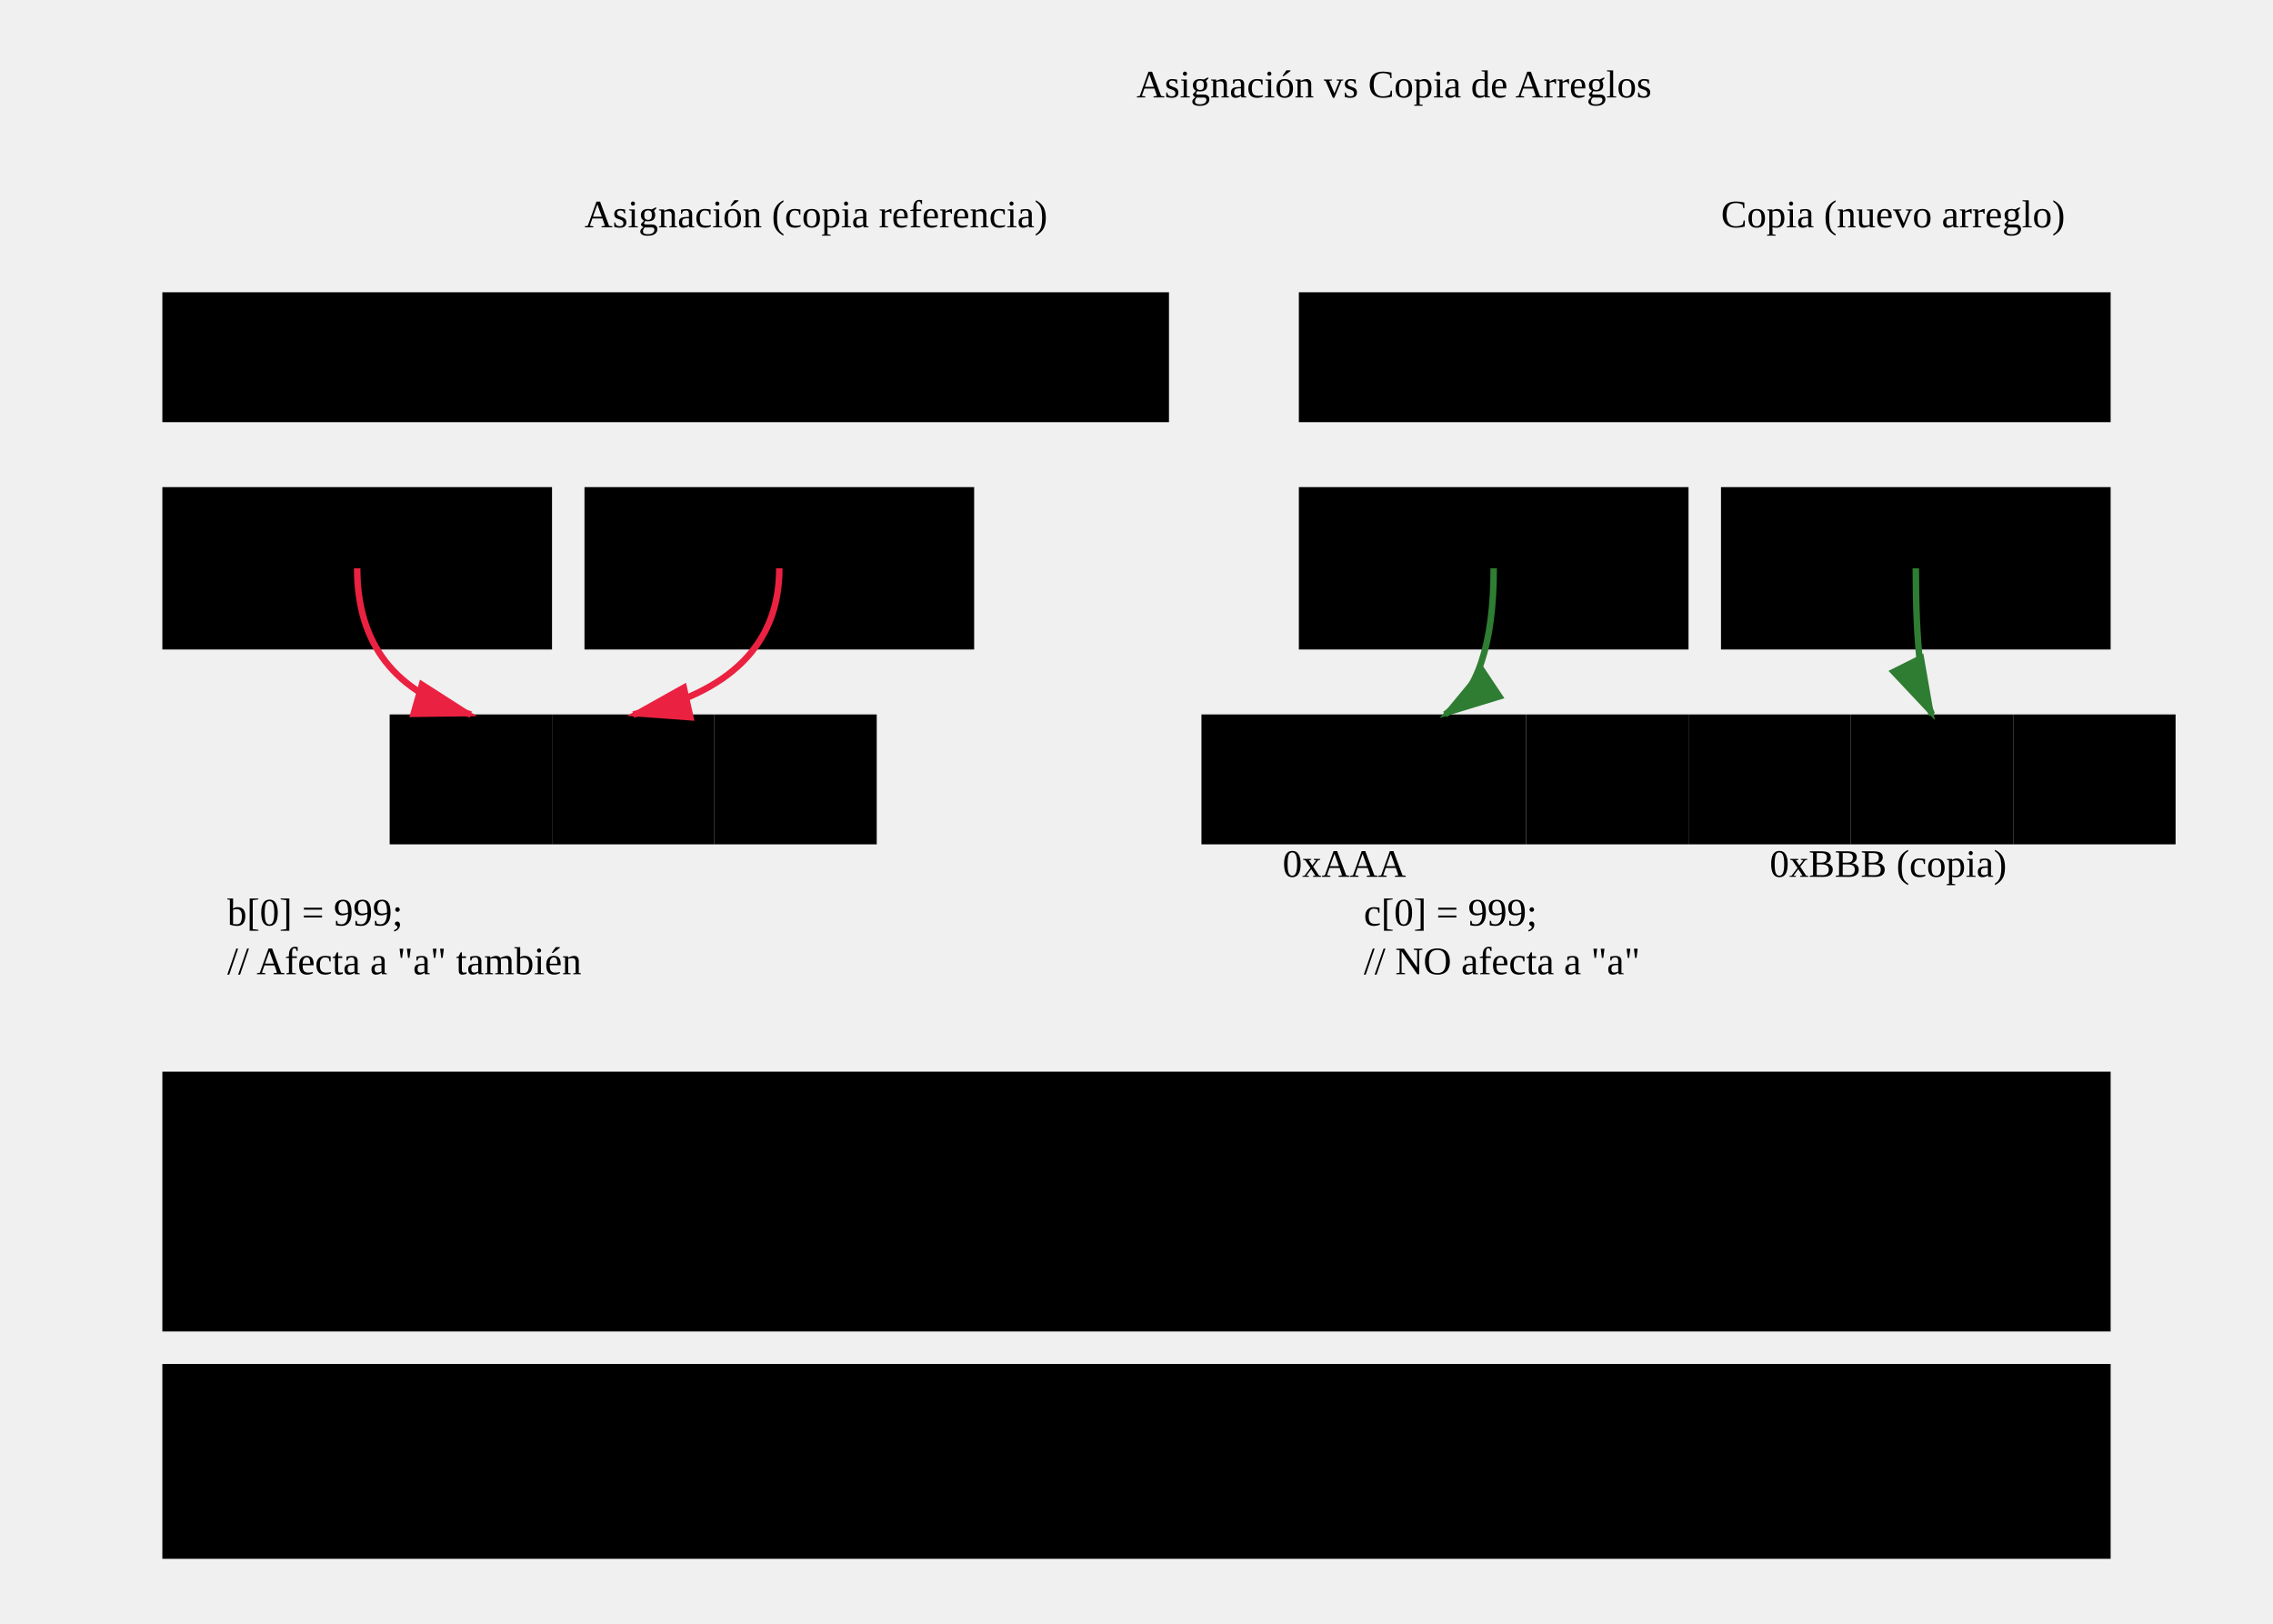
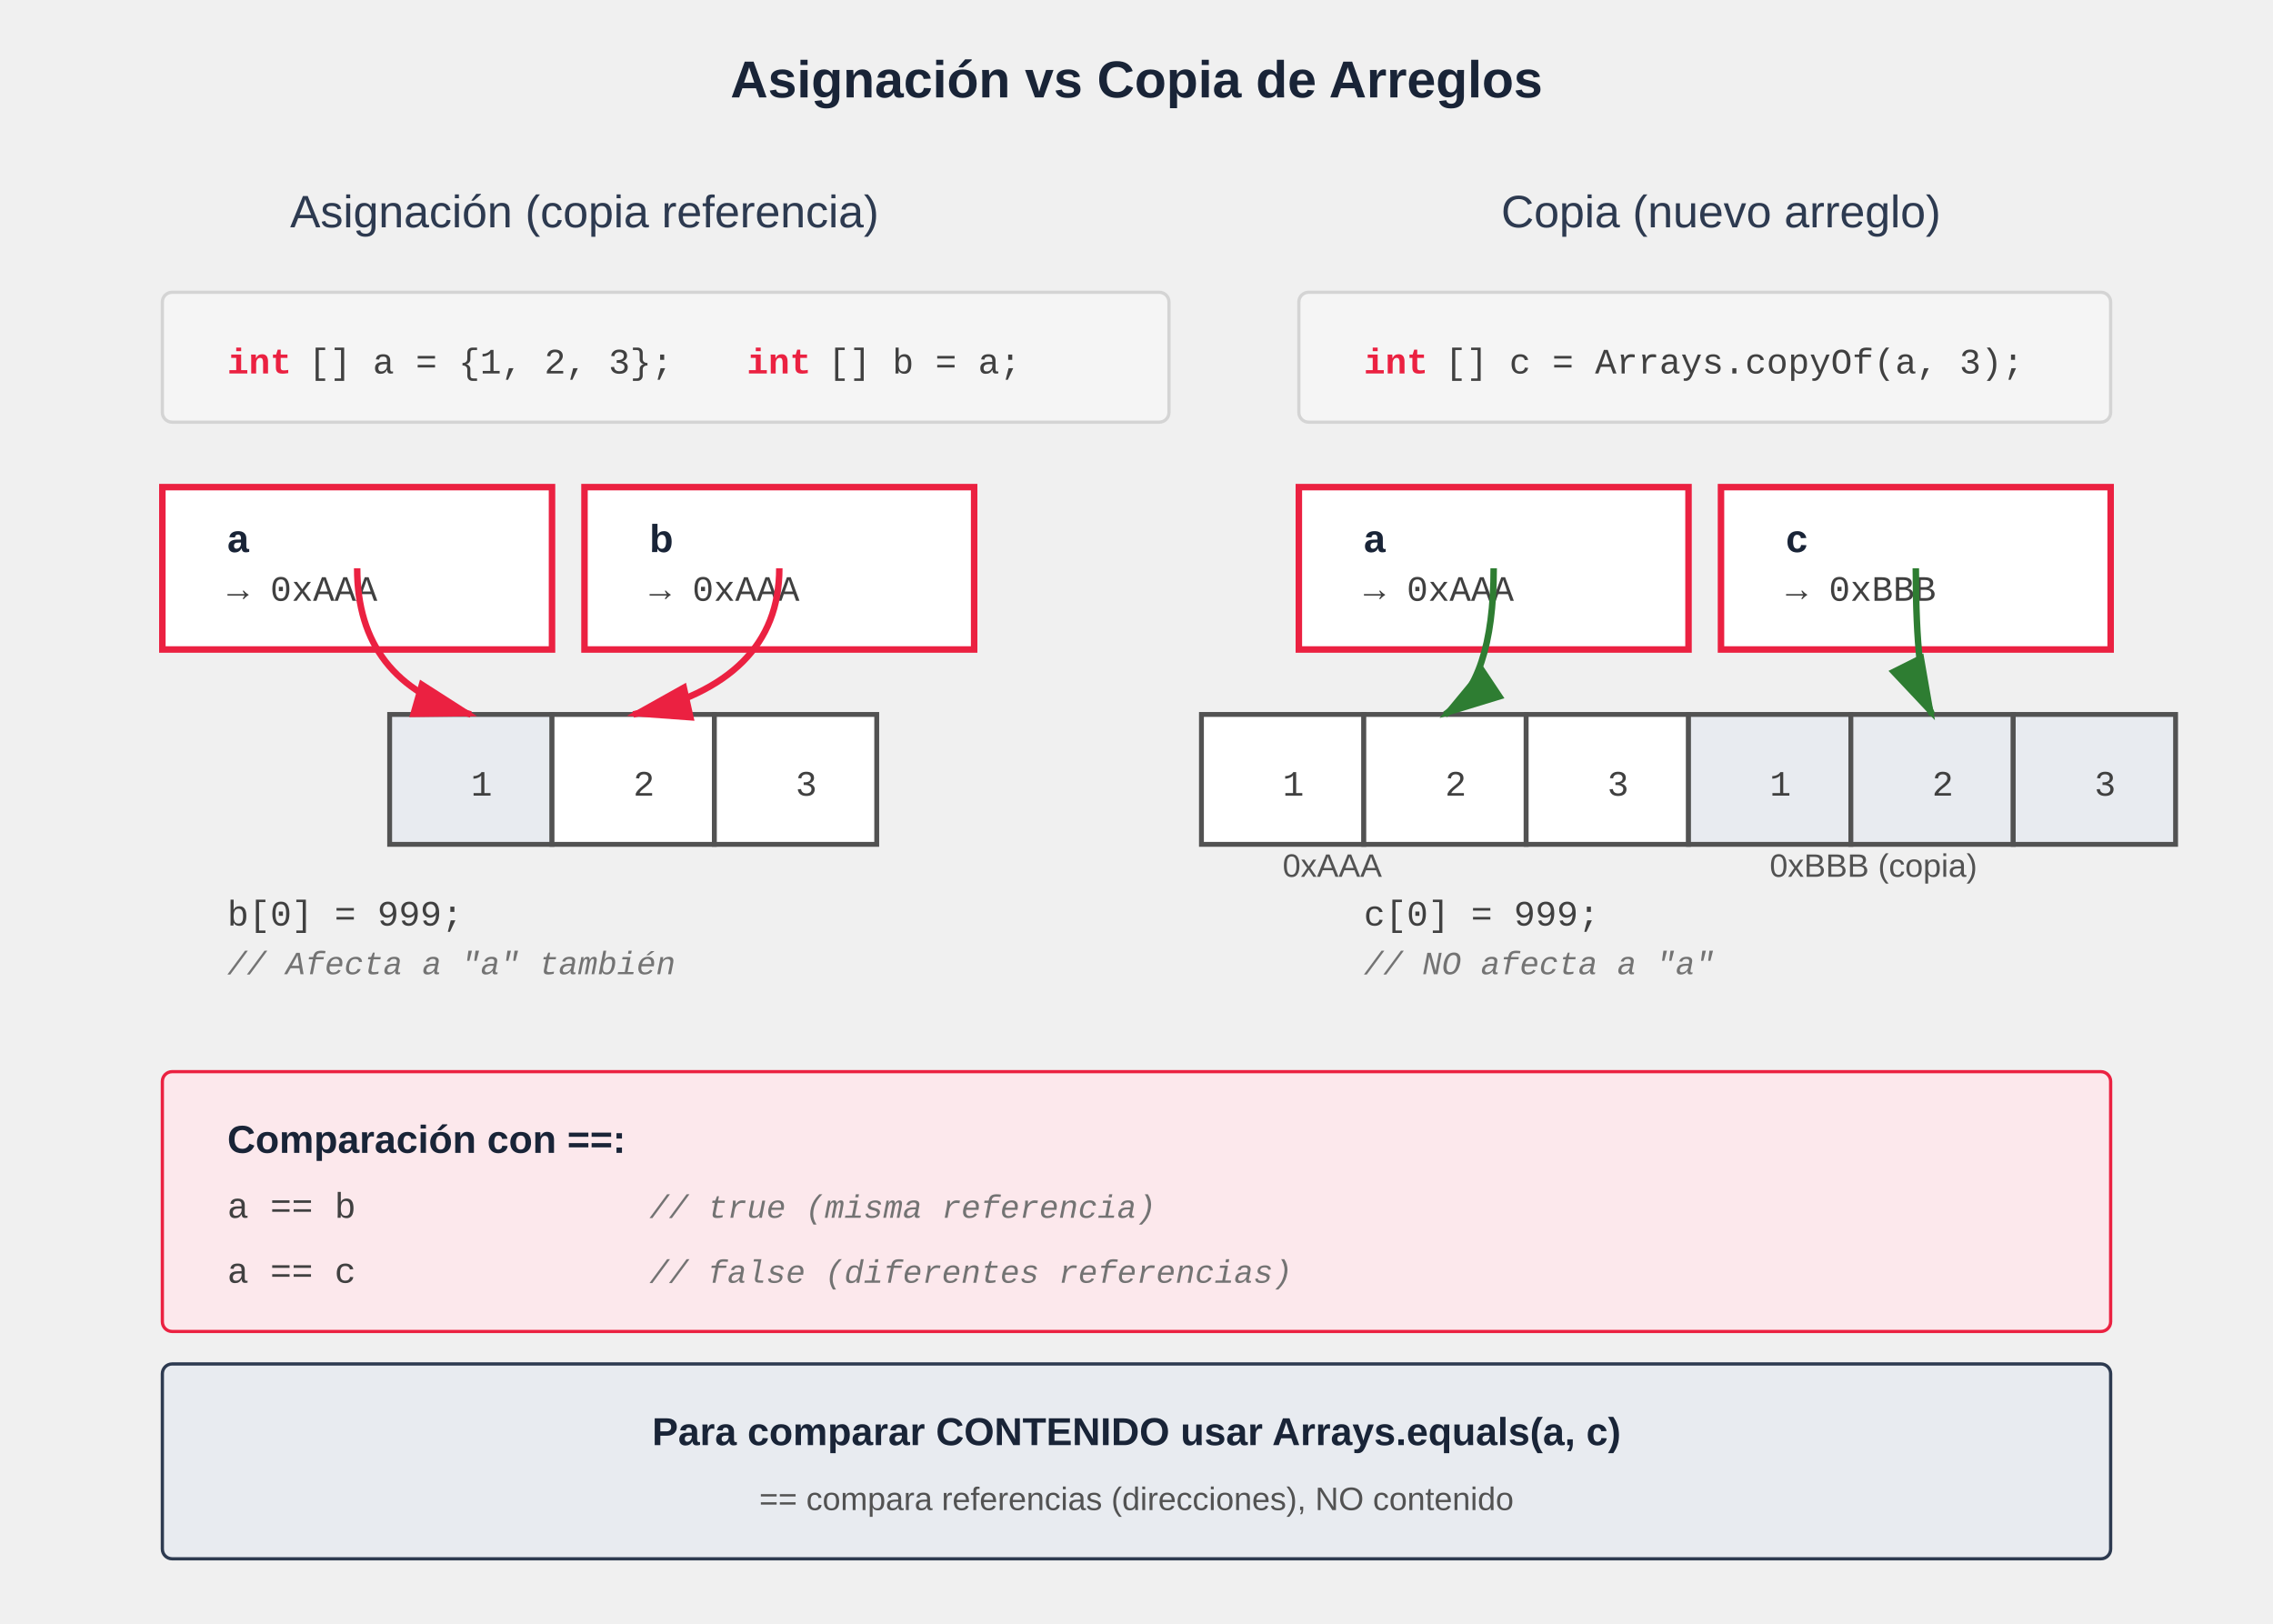
<svg xmlns="http://www.w3.org/2000/svg" width="700" height="500" viewBox="0 0 700 500">
+   <defs>
+     <style type="text/css">
+ /* SVG Embedded Styles - UNRN */
+ .title { font-family: 'Segoe UI', Arial, sans-serif; font-size: 16px; font-weight: 700; fill: #192437; text-anchor: middle; }
+ .subtitle { font-family: 'Segoe UI', Arial, sans-serif; font-size: 14px; font-weight: 500; fill: #2d3a50; text-anchor: middle; }
+ .label { font-family: 'Segoe UI', Arial, sans-serif; font-size: 12px; font-weight: 400; fill: #404040; }
+ .label-bold { font-family: 'Segoe UI', Arial, sans-serif; font-size: 12px; font-weight: 700; fill: #192437; }
+ .label-small { font-family: 'Segoe UI', Arial, sans-serif; font-size: 10px; font-weight: 400; fill: #525252; }
+ .index { font-family: 'Segoe UI', Arial, sans-serif; font-size: 10px; font-weight: 400; fill: #737373; }
+ .code { font-family: 'Consolas', 'Courier New', monospace; font-size: 11px; font-weight: 400; fill: #404040; }
+ .code-comment { font-family: 'Consolas', 'Courier New', monospace; font-size: 10px; font-weight: 400; fill: #737373; font-style: italic; }
+ .code-keyword { font-family: 'Consolas', 'Courier New', monospace; font-size: 11px; font-weight: 700; fill: #eb2141; }
+ .node { fill: #ffffff; stroke: #404040; stroke-width: 2; }
+ .node-header { fill: #f5f5f5; stroke: #404040; stroke-width: 1; }
+ .node-data { fill: #e8ebf0; stroke: #a3a3a3; stroke-width: 1.5; }
+ .node-pointer { fill: #ffccbc; stroke: #a3a3a3; stroke-width: 1.5; }
+ .node-null { fill: #e5e5e5; stroke: #737373; stroke-width: 1.5; stroke-dasharray: 3,3; }
+ .node-highlight { fill: #fff3e0; stroke: #eb2141; stroke-width: 2.5; }
+ .stack-node { fill: #ffffff; stroke: #eb2141; stroke-width: 2; }
+ .stack-data { fill: #ffe0e0; stroke: #a3a3a3; stroke-width: 1.5; }
+ .stack-pointer { fill: #ffc9c9; stroke: #a3a3a3; stroke-width: 1.5; }
+ .stack-arrow { fill: none; stroke: #eb2141; stroke-width: 2; }
+ .stack-label { fill: #eb2141; font-weight: 700; }
+ .queue-node { fill: #ffffff; stroke: #2e7d32; stroke-width: 2; }
+ .queue-data { fill: #c8e6c9; stroke: #a3a3a3; stroke-width: 1.5; }
+ .queue-pointer { fill: #a5d6a7; stroke: #a3a3a3; stroke-width: 1.5; }
+ .queue-arrow { fill: none; stroke: #2e7d32; stroke-width: 2; }
+ .queue-label { fill: #2e7d32; font-weight: 700; }
+ .deque-node { fill: #ffffff; stroke: #6a1b9a; stroke-width: 2; }
+ .deque-data { fill: #e1bee7; stroke: #a3a3a3; stroke-width: 1.5; }
+ .deque-pointer { fill: #ce93d8; stroke: #a3a3a3; stroke-width: 1.5; }
+ .deque-arrow { fill: none; stroke: #6a1b9a; stroke-width: 2; }
+ .deque-label { fill: #6a1b9a; font-weight: 700; }
+ .list-node { fill: #ffffff; stroke: #1565c0; stroke-width: 2; }
+ .list-data { fill: #bbdefb; stroke: #a3a3a3; stroke-width: 1.5; }
+ .list-pointer { fill: #90caf9; stroke: #a3a3a3; stroke-width: 1.5; }
+ .list-arrow { fill: none; stroke: #1565c0; stroke-width: 2; }
+ .list-label { fill: #1565c0; font-weight: 700; }
+ .tree-node { fill: #ffffff; stroke: #558b2f; stroke-width: 2; }
+ .tree-data { fill: #dcedc8; stroke: #a3a3a3; stroke-width: 1.5; }
+ .tree-arrow { fill: none; stroke: #558b2f; stroke-width: 2; }
+ .tree-label { fill: #558b2f; font-weight: 700; }
+ .graph-node { fill: #ffffff; stroke: #e65100; stroke-width: 2; }
+ .graph-data { fill: #ffe0b2; stroke: #a3a3a3; stroke-width: 1.5; }
+ .graph-arrow { fill: none; stroke: #e65100; stroke-width: 2; }
+ .graph-label { fill: #e65100; font-weight: 700; }
+ .hash-node { fill: #ffffff; stroke: #283593; stroke-width: 2; }
+ .hash-data { fill: #c5cae9; stroke: #a3a3a3; stroke-width: 1.5; }
+ .hash-arrow { fill: none; stroke: #283593; stroke-width: 2; }
+ .arrow { fill: none; stroke: #404040; stroke-width: 2; }
+ .arrow-primary { fill: none; stroke: #eb2141; stroke-width: 2; }
+ .arrow-secondary { fill: none; stroke: #192437; stroke-width: 2; }
+ .arrow-dashed { fill: none; stroke: #737373; stroke-width: 2; stroke-dasharray: 5,5; }
+ .code-block { fill: #f5f5f5; stroke: #d4d4d4; stroke-width: 1; rx: 3; }
+ .highlight-box { fill: #fce8ec; stroke: #eb2141; stroke-width: 1; rx: 3; }
+ .info-box { fill: #e8ebf0; stroke: #2d3a50; stroke-width: 1; rx: 3; }
+ .memory-cell { fill: #ffffff; stroke: #525252; stroke-width: 1.5; }
+ .memory-cell-filled { fill: #e8ebf0; stroke: #525252; stroke-width: 1.5; }
+ .divider { stroke: #d4d4d4; stroke-width: 1; }
+ .divider-bold { stroke: #525252; stroke-width: 2; }
+ .valid { stroke: #2e7d32; stroke-width: 2.5; }
+ .invalid { stroke: #eb2141; stroke-width: 2.5; }
+ .warning { stroke: #f57c00; stroke-width: 2.5; }
+ .text-center { text-anchor: middle; }
+ .text-start { text-anchor: start; }
+ .text-end { text-anchor: end; }
+     </style>
+   </defs>
  <text x="350" y="30" class="title">Asignación vs Copia de Arreglos</text>
  <g id="asignacion">
    <text x="180" y="70" class="subtitle">Asignación (copia referencia)</text>
    <rect x="50" y="90" width="310" height="40" class="code-block" />
    <text x="70" y="115" class="code-keyword">int</text>
    <text x="95" y="115" class="code">[] a = {1, 2, 3};</text>
    <text x="230" y="115" class="code-keyword">int</text>
    <text x="255" y="115" class="code">[] b = a;</text>
    <rect x="50" y="150" width="120" height="50" class="stack-node" />
    <text x="70" y="170" class="label-bold">a</text>
    <text x="70" y="185" class="code">→ 0xAAA</text>
    <rect x="180" y="150" width="120" height="50" class="stack-node" />
    <text x="200" y="170" class="label-bold">b</text>
    <text x="200" y="185" class="code">→ 0xAAA</text>
    <rect x="120" y="220" width="50" height="40" class="memory-cell-filled" />
    <rect x="170" y="220" width="50" height="40" class="memory-cell" />
    <rect x="220" y="220" width="50" height="40" class="memory-cell" />
    <text x="145" y="245" class="code">1</text>
    <text x="195" y="245" class="code">2</text>
    <text x="245" y="245" class="code">3</text>
    <defs>
      <marker id="arrow-ref1" markerWidth="10" markerHeight="10" refX="9" refY="3" orient="auto">
        <polygon points="0 0, 10 3, 0 6" fill="#eb2141" />
      </marker>
    </defs>
-     <path d="M 110 175 Q 110 210 145 220" fill="none" stroke="#eb2141" stroke-width="2" marker-end="url(#arrow-ref1)" />
-     <path d="M 240 175 Q 240 210 195 220" fill="none" stroke="#eb2141" stroke-width="2" marker-end="url(#arrow-ref1)" />
+     <path d="M 110 175 Q 110 210 145 220" class="arrow-primary" marker-end="url(#arrow-ref1)" />
+     <path d="M 240 175 Q 240 210 195 220" class="arrow-primary" marker-end="url(#arrow-ref1)" />
    <text x="70" y="285" class="code">b[0] = 999;</text>
    <text x="70" y="300" class="code-comment">// Afecta a "a" también</text>
  </g>
  <g id="copia">
    <text x="530" y="70" class="subtitle">Copia (nuevo arreglo)</text>
    <rect x="400" y="90" width="250" height="40" class="code-block" />
    <text x="420" y="115" class="code-keyword">int</text>
    <text x="445" y="115" class="code">[] c = Arrays.copyOf(a, 3);</text>
    <rect x="400" y="150" width="120" height="50" class="stack-node" />
    <text x="420" y="170" class="label-bold">a</text>
    <text x="420" y="185" class="code">→ 0xAAA</text>
    <rect x="530" y="150" width="120" height="50" class="stack-node" />
    <text x="550" y="170" class="label-bold">c</text>
    <text x="550" y="185" class="code">→ 0xBBB</text>
    <rect x="370" y="220" width="50" height="40" class="memory-cell" />
    <rect x="420" y="220" width="50" height="40" class="memory-cell" />
    <rect x="470" y="220" width="50" height="40" class="memory-cell" />
    <text x="395" y="245" class="code">1</text>
    <text x="445" y="245" class="code">2</text>
    <text x="495" y="245" class="code">3</text>
    <text x="395" y="270" class="label-small">0xAAA</text>
    <rect x="520" y="220" width="50" height="40" class="memory-cell-filled" />
    <rect x="570" y="220" width="50" height="40" class="memory-cell-filled" />
    <rect x="620" y="220" width="50" height="40" class="memory-cell-filled" />
    <text x="545" y="245" class="code">1</text>
    <text x="595" y="245" class="code">2</text>
    <text x="645" y="245" class="code">3</text>
    <text x="545" y="270" class="label-small">0xBBB (copia)</text>
-     <path d="M 460 175 Q 460 210 445 220" fill="none" stroke="#2e7d32" stroke-width="2" marker-end="url(#arrow-copy1)" />
-     <path d="M 590 175 Q 590 210 595 220" fill="none" stroke="#2e7d32" stroke-width="2" marker-end="url(#arrow-copy1)" />
    <defs>
      <marker id="arrow-copy1" markerWidth="10" markerHeight="10" refX="9" refY="3" orient="auto">
        <polygon points="0 0, 10 3, 0 6" fill="#2e7d32" />
      </marker>
    </defs>
+     <path d="M 460 175 Q 460 210 445 220" class="queue-arrow" marker-end="url(#arrow-copy1)" />
+     <path d="M 590 175 Q 590 210 595 220" class="queue-arrow" marker-end="url(#arrow-copy1)" />
    <text x="420" y="285" class="code">c[0] = 999;</text>
    <text x="420" y="300" class="code-comment">// NO afecta a "a"</text>
  </g>
  <rect x="50" y="330" width="600" height="80" class="highlight-box" />
  <text x="70" y="355" class="label-bold">Comparación con ==:</text>
  <text x="70" y="375" class="code">a == b</text>
  <text x="200" y="375" class="code-comment">// true (misma referencia)</text>
  <text x="70" y="395" class="code">a == c</text>
  <text x="200" y="395" class="code-comment">// false (diferentes referencias)</text>
  <rect x="50" y="420" width="600" height="60" class="info-box" />
  <text x="350" y="445" class="label-bold text-center">Para comparar CONTENIDO usar Arrays.equals(a, c)</text>
  <text x="350" y="465" class="label-small text-center">== compara referencias (direcciones), NO contenido</text>
</svg>
